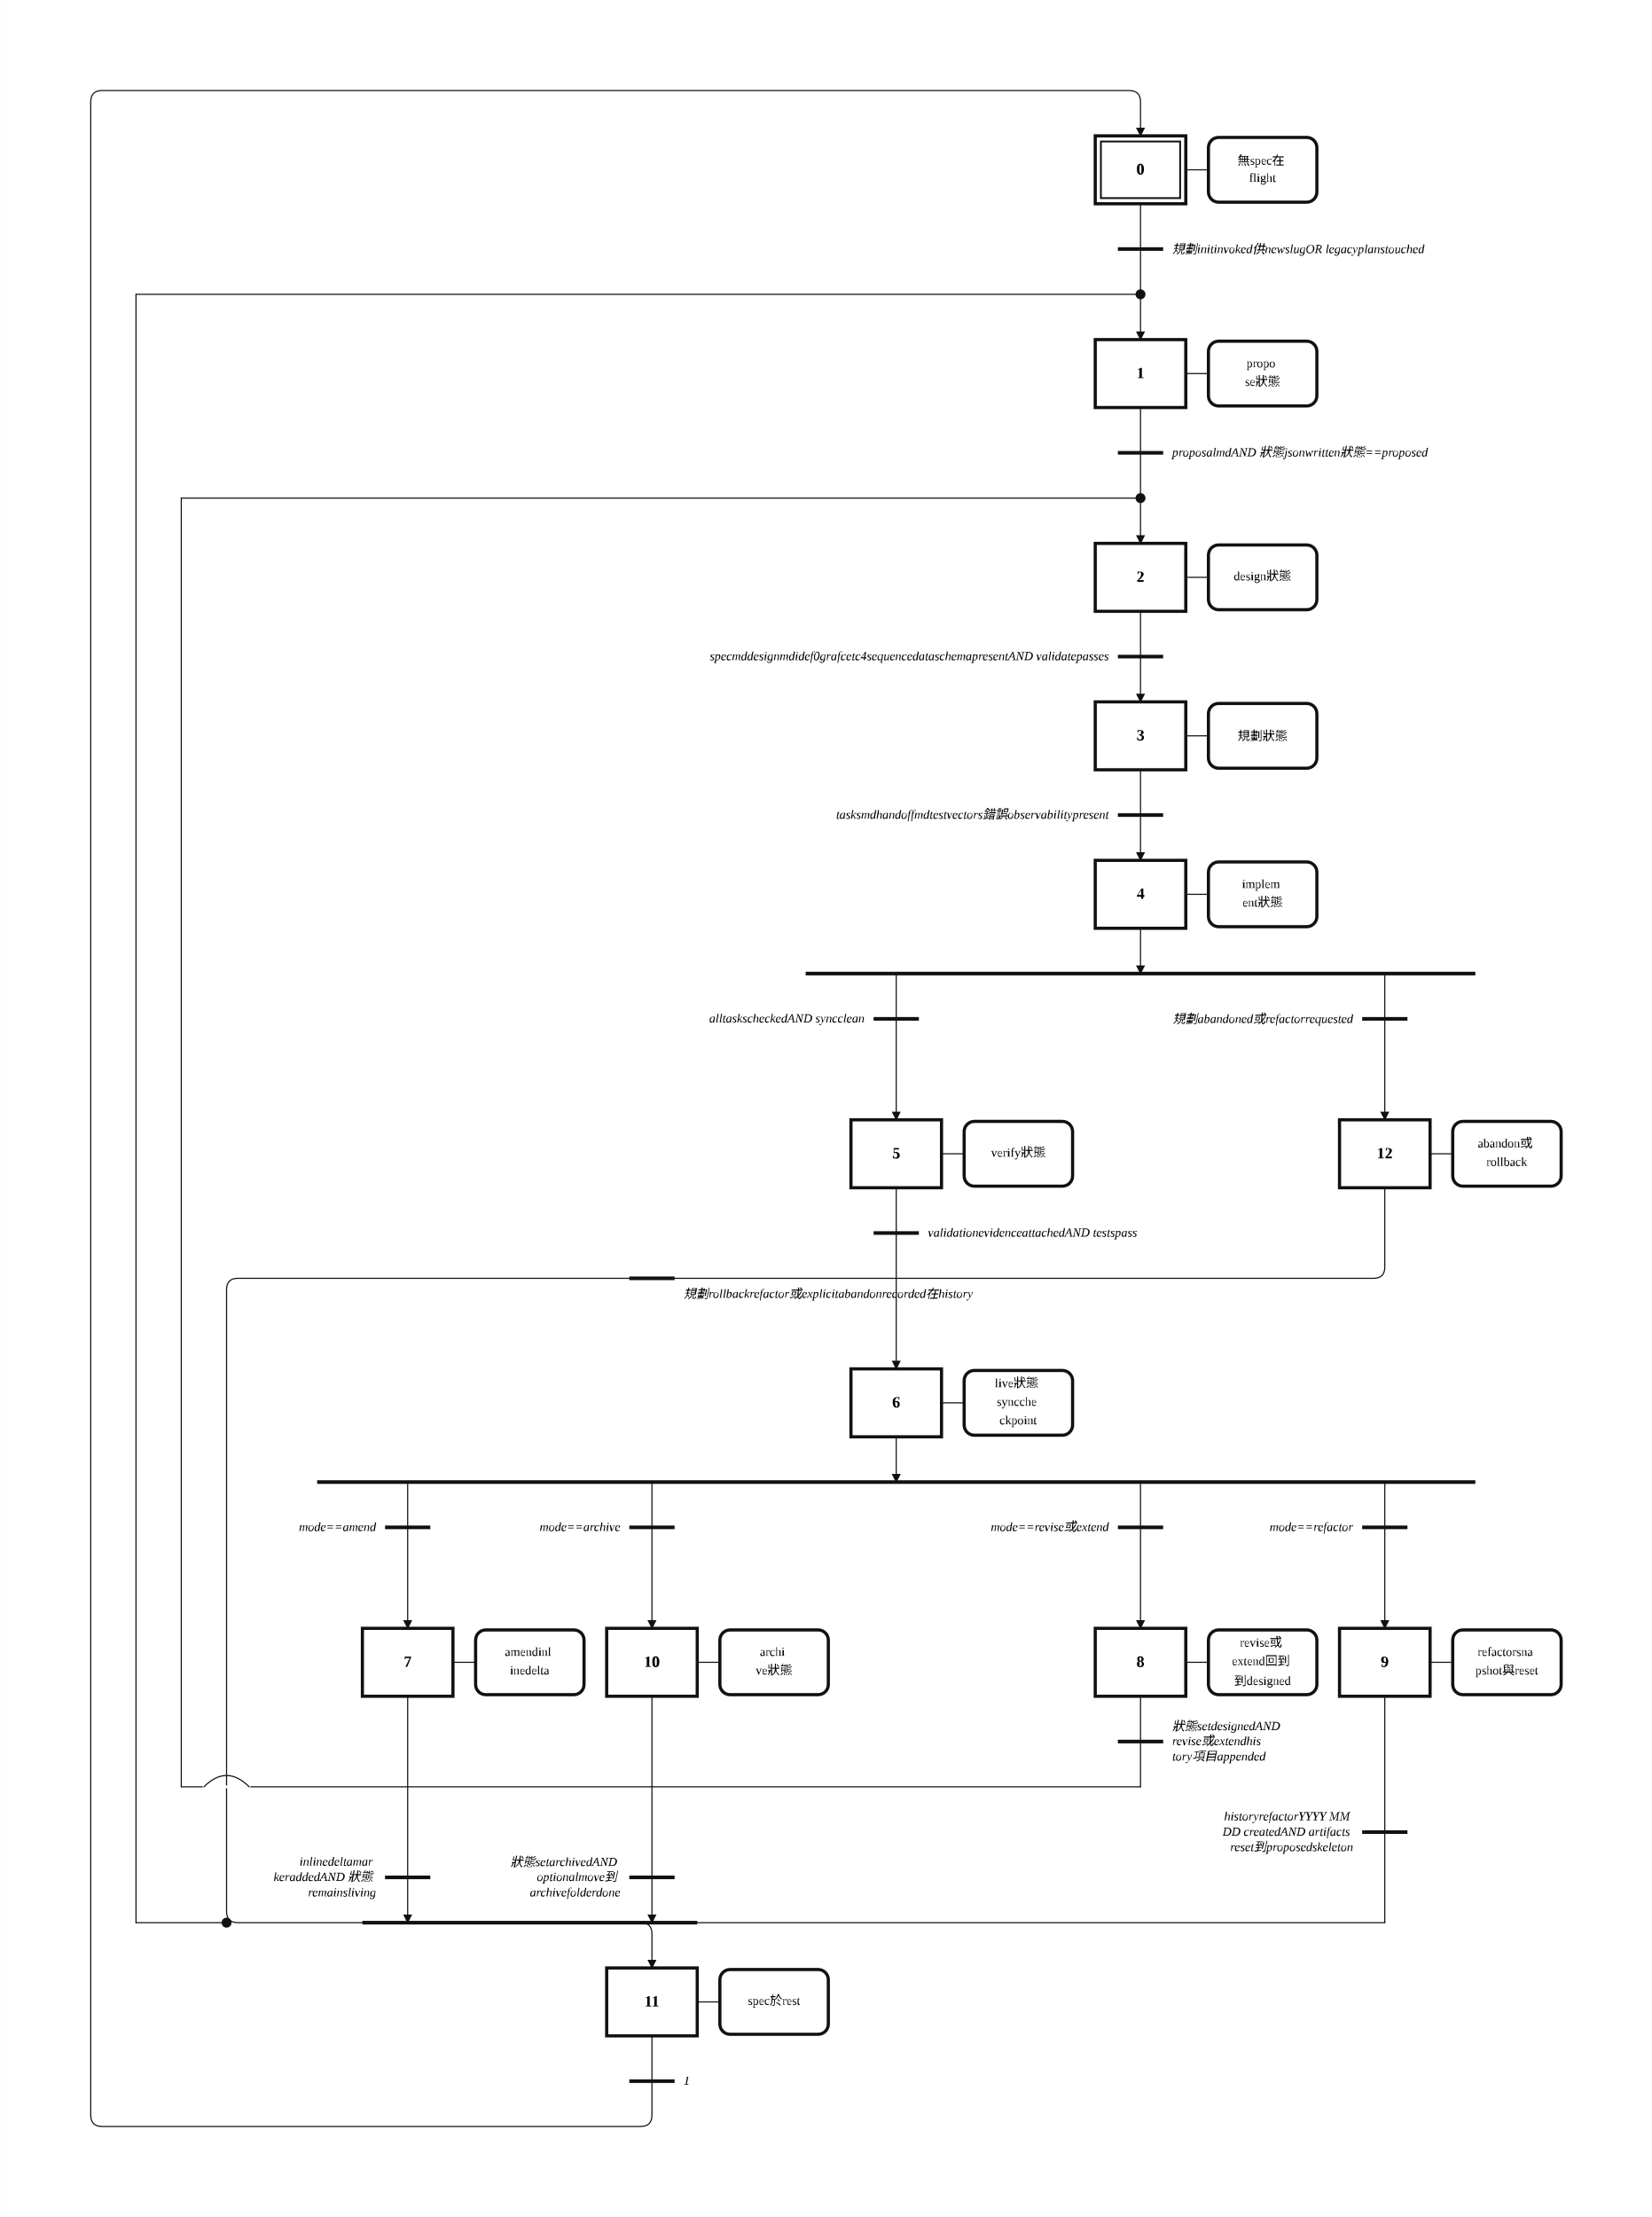
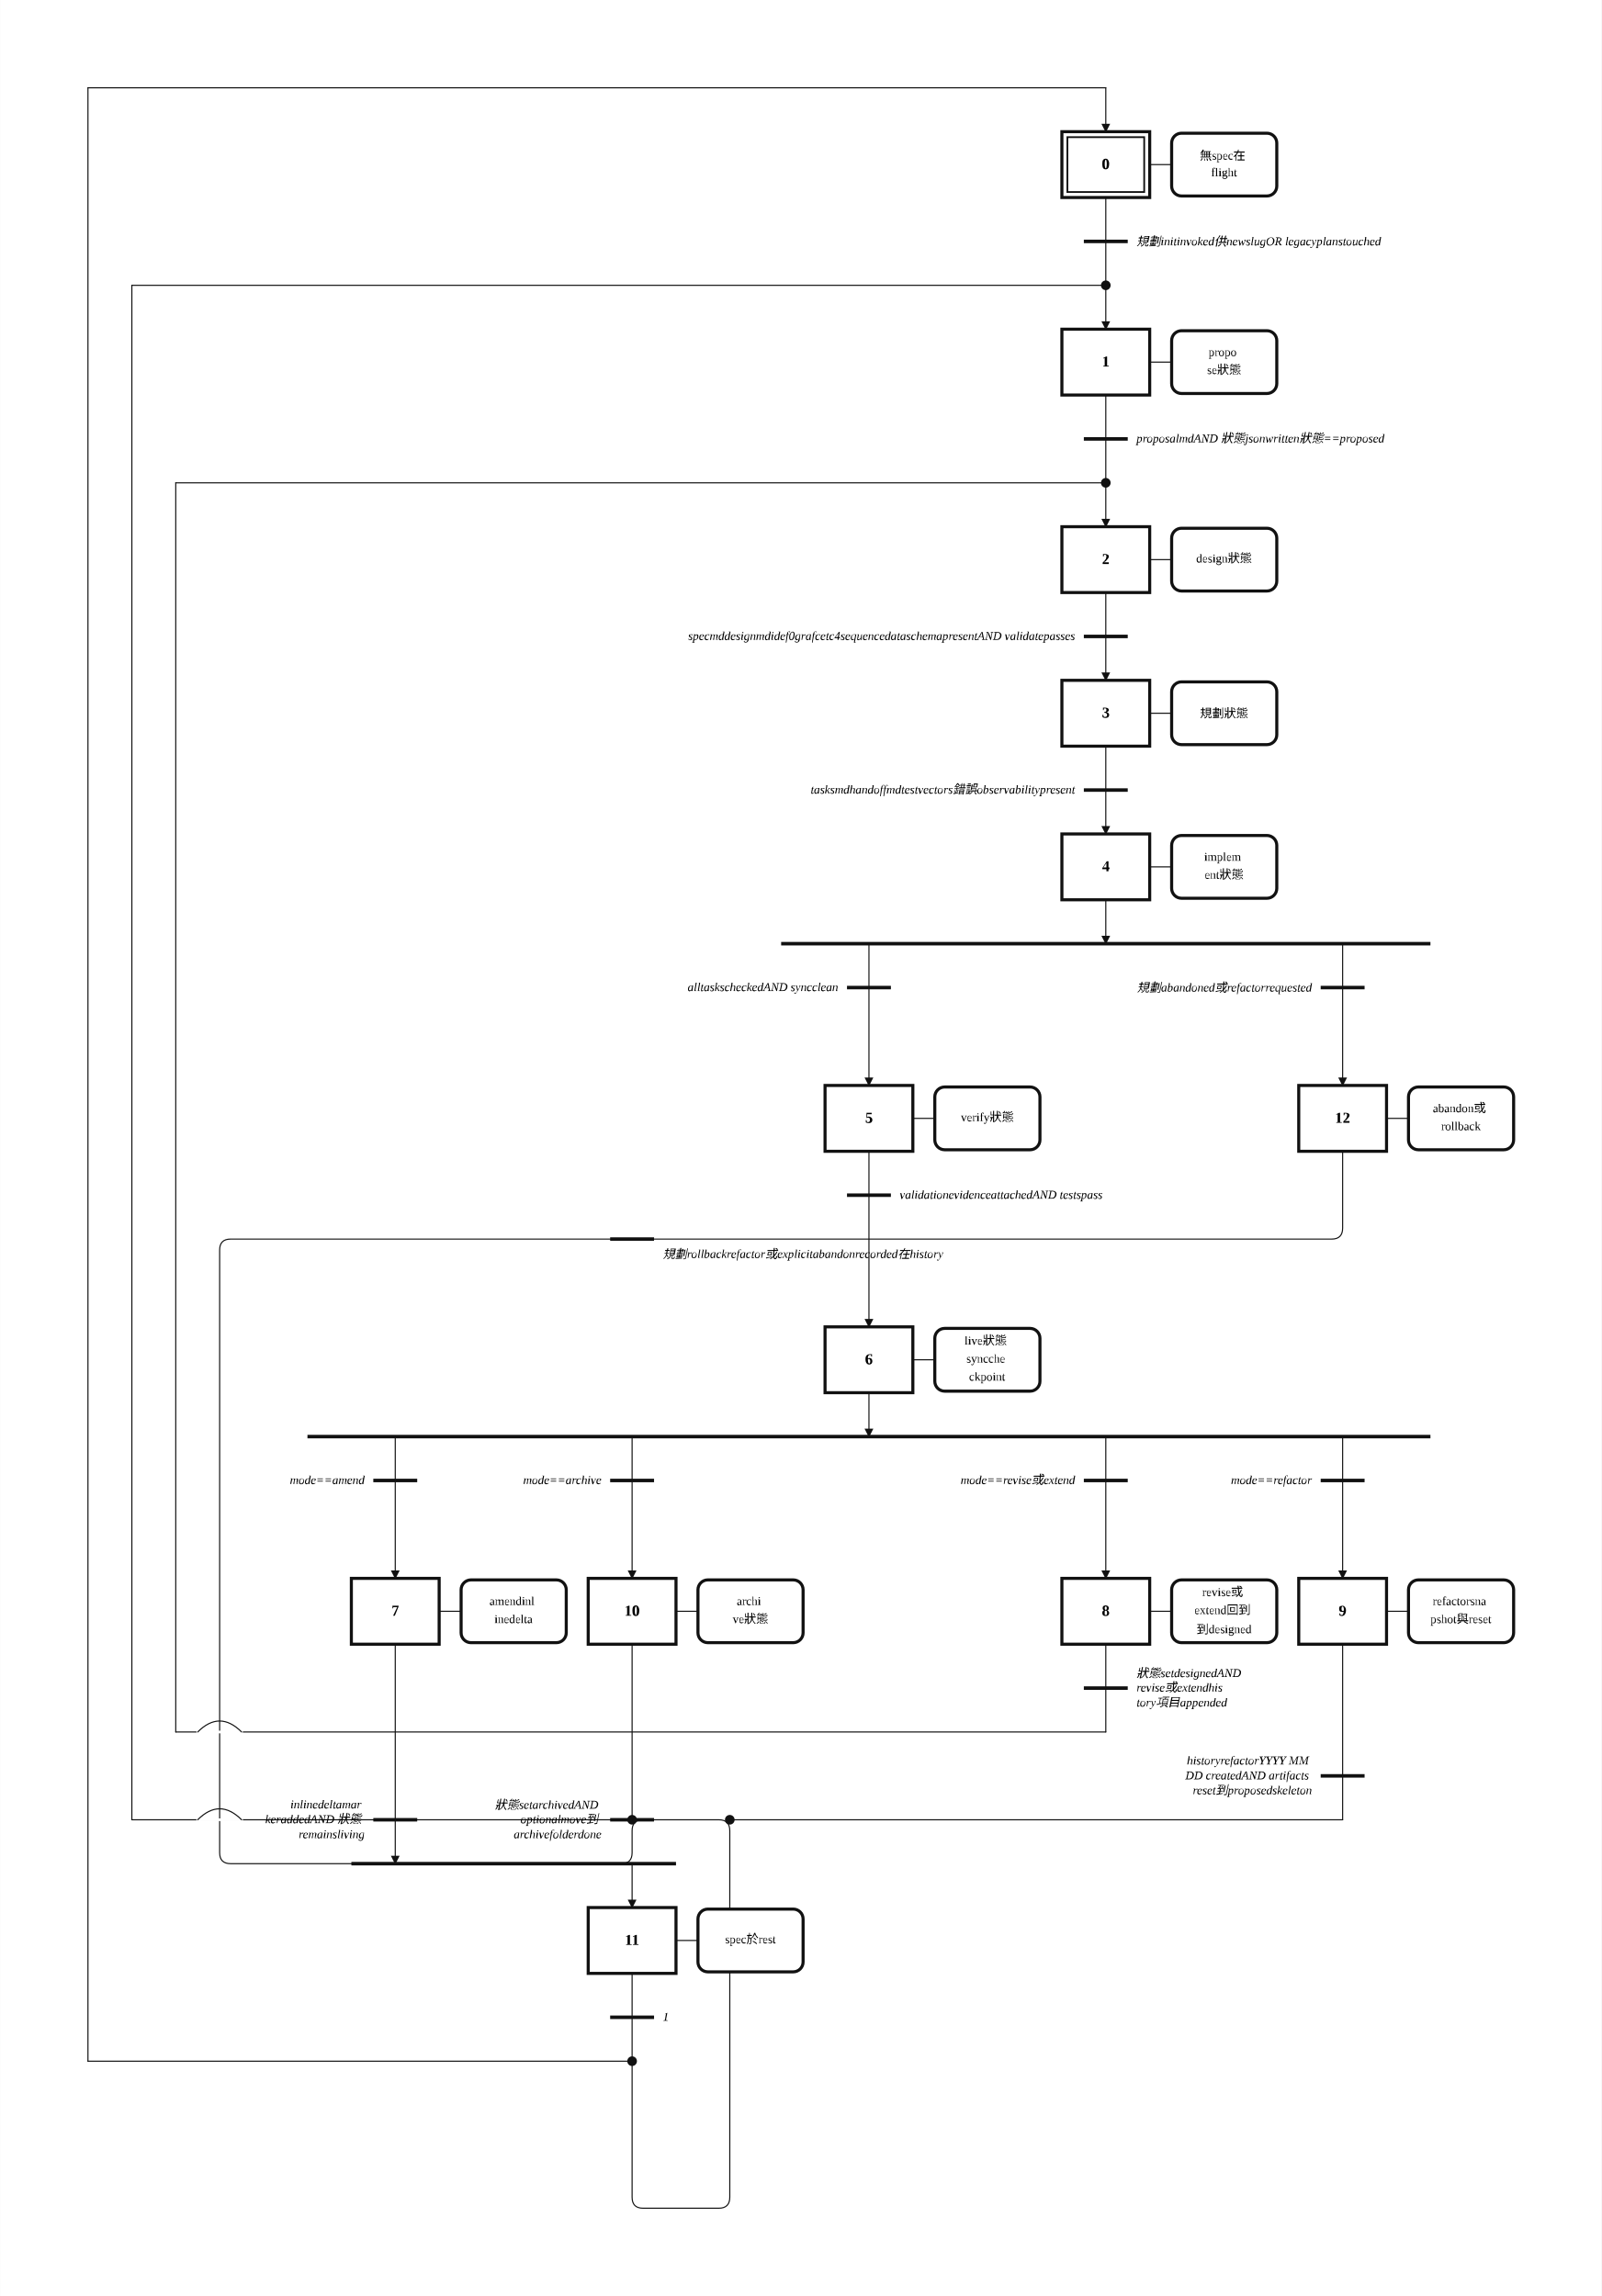
- <svg xmlns="http://www.w3.org/2000/svg" width="1459" height="1958" viewBox="-28.00 -2.00 72.95 97.92" role="img">
+ <svg xmlns="http://www.w3.org/2000/svg" width="1459" height="2092" viewBox="-28.00 -2.00 72.95 104.62" role="img">
  <style>
.step{fill:#fff;stroke:#111;stroke-width:.14}.step-inner{fill:none;stroke:#111;stroke-width:.08}
.action{fill:#fff;stroke:#111;stroke-width:.14}.gate{stroke:#111;stroke-width:.16}
.edge{fill:none;stroke:#111;stroke-width:.05;stroke-linecap:round;stroke-linejoin:round}.edge-arrow{marker-end:url(#arrow)}
.flyover-mask{stroke:#fff;stroke-width:.12;stroke-linecap:round}
.flyover{fill:none;stroke:#111;stroke-width:.05;stroke-linecap:round}
.junction{fill:#111;stroke:#111;stroke-width:0}.branch-junction{fill:#fff;stroke:#111;stroke-width:.08}
.assoc{stroke:#111;stroke-width:.05}.label{font:bold .7px 'Times New Roman', 'BiauKai', 'DFKai-SB', serif;text-anchor:middle;dominant-baseline:middle}
.action-label{font:.55px 'Times New Roman', 'BiauKai', 'DFKai-SB', serif;text-anchor:middle;dominant-baseline:middle}.gate-label{font:italic .55px 'Times New Roman', 'BiauKai', 'DFKai-SB', serif;text-anchor:start;dominant-baseline:middle}.gate-label-left{font:italic .55px 'Times New Roman', 'BiauKai', 'DFKai-SB', serif;text-anchor:end;dominant-baseline:middle}
</style>
  <defs>
    <marker id="arrow" markerWidth="0.4" markerHeight="0.4" refX="0.36" refY="0.2" orient="auto" markerUnits="userSpaceOnUse">
      <path d="M 0 0 L 0.4 0.2 L 0 0.4 z" fill="#111" />
    </marker>
  </defs>
-   <rect x="-28.00" y="-2.00" width="72.95" height="97.92" fill="white" />
+   <rect x="-28.00" y="-2.00" width="72.95" height="104.62" fill="white" />
  <path class="edge edge-arrow" d="M 22.37 9.00 L 22.37 13.00" />
  <path class="edge edge-arrow" d="M 22.37 18.00 L 22.37 22.00" />
-   <path class="edge edge-arrow" d="M 0.79 54.46 L -17.50 54.46 Q -18.00 54.46 -18.00 54.96 L -18.00 82.42 Q -18.00 82.92 -17.50 82.92 L 0.29 82.92 Q 0.79 82.92 0.79 83.42 L 0.79 84.92" />
+   <path class="edge edge-arrow" d="M 0.79 54.46 L -17.50 54.46 Q -18.00 54.46 -18.00 54.96 L -18.00 82.42 Q -18.00 82.92 -17.50 82.92 L 0.29 82.92 Q 0.79 82.92 0.79 82.42 L 0.79 81.42 Q 0.79 80.92 1.29 80.92 L 4.74 80.92 Q 5.24 80.92 5.24 81.42 L 5.24 98.12 Q 5.24 98.62 4.74 98.62 L 1.29 98.62 Q 0.79 98.62 0.79 98.12 L 0.79 84.92" />
  <path class="edge" d="M 22.37 7.00 L 22.37 9.00" />
  <path class="edge" d="M 22.37 16.00 L 22.37 18.00" />
  <path class="edge" d="M 22.37 25.00 L 22.37 27.00" />
  <path class="edge edge-arrow" d="M 22.37 27.00 L 22.37 29.00" />
  <path class="edge" d="M 22.37 32.00 L 22.37 34.00" />
  <path class="edge edge-arrow" d="M 22.37 34.00 L 22.37 36.00" />
  <path class="edge edge-arrow" d="M 22.37 39.00 L 22.37 41.00" />
  <path class="edge edge-arrow" d="M 11.58 41.00 L 11.58 47.46" />
  <path class="edge edge-arrow" d="M 33.16 41.00 L 33.16 47.46" />
  <path class="edge" d="M 11.58 50.46 L 11.58 52.46" />
  <path class="edge edge-arrow" d="M 11.58 52.46 L 11.58 58.46" />
  <path class="edge edge-arrow" d="M 11.58 61.46 L 11.58 63.46" />
  <path class="edge edge-arrow" d="M -10.00 63.46 L -10.00 69.92" />
  <path class="edge edge-arrow" d="M 22.37 63.46 L 22.37 69.92" />
  <path class="edge edge-arrow" d="M 33.16 63.46 L 33.16 69.92" />
  <path class="edge edge-arrow" d="M 0.79 63.46 L 0.79 69.92" />
  <path class="edge edge-arrow" d="M -10.00 72.92 L -10.00 82.92" />
+   <path class="edge edge-arrow" d="M 0.79 82.92 L 0.79 84.92" />
  <path class="edge" d="M 22.37 72.92 L 22.37 74.92" />
  <path class="edge" d="M 22.37 74.92 L 22.37 76.92" />
  <path class="edge" d="M 22.37 76.92 L -20.00 76.92" />
  <path class="edge" d="M -20.00 76.92 L -20.00 20.00" />
  <path class="edge" d="M -20.00 20.00 L 22.37 20.00" />
  <path class="edge" d="M 33.16 72.92 L 33.16 78.92" />
-   <path class="edge" d="M 33.16 78.92 L 33.16 82.92" />
-   <path class="edge" d="M -18.00 82.92 L -22.00 82.92" />
-   <path class="edge" d="M 33.16 82.92 L 0.79 82.92" />
-   <path class="edge" d="M -22.00 82.92 L -22.00 11.00" />
+   <path class="edge" d="M 33.16 78.92 L 33.16 80.92" />
+   <path class="edge" d="M 0.79 80.92 L -22.00 80.92" />
+   <path class="edge" d="M 33.16 80.92 L 5.24 80.92" />
+   <path class="edge" d="M -22.00 80.92 L -22.00 11.00" />
  <path class="edge" d="M -22.00 11.00 L 22.37 11.00" />
-   <path class="edge edge-arrow" d="M 0.79 72.92 L 0.79 82.92" />
-   <path class="edge" d="M 0.79 87.92 L 0.79 89.92" />
-   <path class="edge edge-arrow" d="M 0.79 89.92 L 0.79 91.42 Q 0.79 91.92 0.29 91.92 L -23.50 91.92 Q -24.00 91.92 -24.00 91.42 L -24.00 2.50 Q -24.00 2.00 -23.50 2.00 L 21.87 2.00 Q 22.37 2.00 22.37 2.50 L 22.37 4.00" />
+   <path class="edge" d="M 0.79 72.92 L 0.79 80.92" />
+   <path class="edge" d="M 0.79 91.92 L -24.00 91.92" />
+   <path class="edge" d="M -24.00 91.92 L -24.00 2.00" />
+   <path class="edge" d="M -24.00 2.00 L 22.37 2.00" />
+   <path class="edge edge-arrow" d="M 22.37 2.00 L 22.37 4.00" />
  <path class="edge" d="M 33.16 50.46 L 33.16 53.96 Q 33.16 54.46 32.66 54.46 L 0.79 54.46" />
  <rect class="step" x="20.37" y="4.00" width="4.00" height="3.00" />
  <rect class="step-inner" x="20.62" y="4.25" width="3.50" height="2.50" />
  <text class="label" x="22.37" y="5.50">0</text>
  <rect class="step" x="20.37" y="13.00" width="4.00" height="3.00" />
  <text class="label" x="22.37" y="14.50">1</text>
  <rect class="step" x="20.37" y="22.00" width="4.00" height="3.00" />
  <text class="label" x="22.37" y="23.50">2</text>
  <rect class="step" x="20.37" y="29.00" width="4.00" height="3.00" />
  <text class="label" x="22.37" y="30.50">3</text>
  <rect class="step" x="20.37" y="36.00" width="4.00" height="3.00" />
  <text class="label" x="22.37" y="37.50">4</text>
  <rect class="step" x="9.58" y="47.46" width="4.00" height="3.00" />
  <text class="label" x="11.58" y="48.96">5</text>
  <rect class="step" x="9.58" y="58.46" width="4.00" height="3.00" />
  <text class="label" x="11.58" y="59.96">6</text>
  <rect class="step" x="-12.00" y="69.92" width="4.00" height="3.00" />
  <text class="label" x="-10.00" y="71.42">7</text>
  <rect class="step" x="20.37" y="69.92" width="4.00" height="3.00" />
  <text class="label" x="22.37" y="71.42">8</text>
  <rect class="step" x="31.16" y="69.92" width="4.00" height="3.00" />
  <text class="label" x="33.16" y="71.42">9</text>
  <rect class="step" x="-1.21" y="69.92" width="4.00" height="3.00" />
  <text class="label" x="0.79" y="71.42">10</text>
  <rect class="step" x="-1.21" y="84.92" width="4.00" height="3.00" />
  <text class="label" x="0.79" y="86.42">11</text>
  <rect class="step" x="31.16" y="47.46" width="4.00" height="3.00" />
  <text class="label" x="33.16" y="48.96">12</text>
  <line class="assoc" x1="24.37" y1="5.50" x2="25.37" y2="5.50" />
  <rect class="action" x="25.37" y="4.07" width="4.79" height="2.86" rx="0.45" ry="0.45" />
  <text class="action-label" x="27.76" y="5.09">
    <tspan x="27.76" dy="0">無spec在</tspan>
    <tspan x="27.76" dy="0.82">flight</tspan>
  </text>
  <line class="assoc" x1="24.37" y1="14.50" x2="25.37" y2="14.50" />
  <rect class="action" x="25.37" y="13.07" width="4.79" height="2.86" rx="0.45" ry="0.45" />
  <text class="action-label" x="27.76" y="14.09">
    <tspan x="27.76" dy="0">propo</tspan>
    <tspan x="27.76" dy="0.82">se狀態</tspan>
  </text>
  <line class="assoc" x1="24.37" y1="23.50" x2="25.37" y2="23.50" />
  <rect class="action" x="25.37" y="22.07" width="4.79" height="2.86" rx="0.45" ry="0.45" />
  <text class="action-label" x="27.76" y="23.50">
    <tspan x="27.76" dy="0">design狀態</tspan>
  </text>
  <line class="assoc" x1="24.37" y1="30.50" x2="25.37" y2="30.50" />
  <rect class="action" x="25.37" y="29.07" width="4.79" height="2.86" rx="0.45" ry="0.45" />
  <text class="action-label" x="27.76" y="30.50">
    <tspan x="27.76" dy="0">規劃狀態</tspan>
  </text>
  <line class="assoc" x1="24.37" y1="37.50" x2="25.37" y2="37.50" />
  <rect class="action" x="25.37" y="36.07" width="4.79" height="2.86" rx="0.45" ry="0.45" />
  <text class="action-label" x="27.76" y="37.09">
    <tspan x="27.76" dy="0">implem</tspan>
    <tspan x="27.76" dy="0.82">ent狀態</tspan>
  </text>
  <line class="assoc" x1="13.58" y1="48.96" x2="14.58" y2="48.96" />
  <rect class="action" x="14.58" y="47.53" width="4.79" height="2.86" rx="0.45" ry="0.45" />
  <text class="action-label" x="16.97" y="48.96">
    <tspan x="16.97" dy="0">verify狀態</tspan>
  </text>
  <line class="assoc" x1="13.58" y1="59.96" x2="14.58" y2="59.96" />
  <rect class="action" x="14.58" y="58.53" width="4.79" height="2.86" rx="0.45" ry="0.45" />
  <text class="action-label" x="16.97" y="59.14">
    <tspan x="16.97" dy="0">live狀態</tspan>
    <tspan x="16.97" dy="0.82">syncche</tspan>
    <tspan x="16.97" dy="0.82">ckpoint</tspan>
  </text>
  <line class="assoc" x1="-8.00" y1="71.42" x2="-7.00" y2="71.42" />
  <rect class="action" x="-7.00" y="69.99" width="4.79" height="2.86" rx="0.45" ry="0.45" />
  <text class="action-label" x="-4.61" y="71.01">
    <tspan x="-4.61" dy="0">amendinl</tspan>
    <tspan x="-4.61" dy="0.82">inedelta</tspan>
  </text>
  <line class="assoc" x1="24.37" y1="71.42" x2="25.37" y2="71.42" />
  <rect class="action" x="25.37" y="69.99" width="4.79" height="2.86" rx="0.45" ry="0.45" />
  <text class="action-label" x="27.76" y="70.60">
    <tspan x="27.76" dy="0">revise或</tspan>
    <tspan x="27.76" dy="0.82">extend回到</tspan>
    <tspan x="27.76" dy="0.82">到designed</tspan>
  </text>
  <line class="assoc" x1="35.16" y1="71.42" x2="36.16" y2="71.42" />
  <rect class="action" x="36.16" y="69.99" width="4.79" height="2.86" rx="0.45" ry="0.45" />
  <text class="action-label" x="38.55" y="71.01">
    <tspan x="38.55" dy="0">refactorsna</tspan>
    <tspan x="38.55" dy="0.82">pshot與reset</tspan>
  </text>
  <line class="assoc" x1="2.79" y1="71.42" x2="3.79" y2="71.42" />
  <rect class="action" x="3.79" y="69.99" width="4.79" height="2.86" rx="0.45" ry="0.45" />
  <text class="action-label" x="6.18" y="71.01">
    <tspan x="6.18" dy="0">archi</tspan>
    <tspan x="6.18" dy="0.82">ve狀態</tspan>
  </text>
  <line class="assoc" x1="2.79" y1="86.42" x2="3.79" y2="86.42" />
  <rect class="action" x="3.79" y="84.99" width="4.79" height="2.86" rx="0.45" ry="0.45" />
  <text class="action-label" x="6.18" y="86.42">
    <tspan x="6.18" dy="0">spec於rest</tspan>
  </text>
  <line class="assoc" x1="35.16" y1="48.96" x2="36.16" y2="48.96" />
  <rect class="action" x="36.16" y="47.53" width="4.79" height="2.86" rx="0.45" ry="0.45" />
  <text class="action-label" x="38.55" y="48.55">
    <tspan x="38.55" dy="0">abandon或</tspan>
    <tspan x="38.55" dy="0.82">rollback</tspan>
  </text>
  <line class="gate" x1="21.37" y1="9.00" x2="23.37" y2="9.00" />
  <text class="gate-label" x="23.77" y="9.00">
    <tspan x="23.77" dy="0">規劃initinvoked供newslugOR legacyplanstouched</tspan>
  </text>
  <line class="gate" x1="21.37" y1="18.00" x2="23.37" y2="18.00" />
  <text class="gate-label" x="23.77" y="18.00">
    <tspan x="23.77" dy="0">proposalmdAND 狀態jsonwritten狀態==proposed</tspan>
  </text>
  <line class="gate" x1="21.37" y1="27.00" x2="23.37" y2="27.00" />
  <text class="gate-label-left" x="20.97" y="27.00">
    <tspan x="20.97" dy="0">specmddesignmdidef0grafcetc4sequencedataschemapresentAND validatepasses</tspan>
  </text>
  <line class="gate" x1="21.37" y1="34.00" x2="23.37" y2="34.00" />
  <text class="gate-label-left" x="20.97" y="34.00">
    <tspan x="20.97" dy="0">tasksmdhandoffmdtestvectors錯誤observabilitypresent</tspan>
  </text>
  <line class="gate" x1="7.58" y1="41.00" x2="37.16" y2="41.00" />
  <line class="gate" x1="10.58" y1="52.46" x2="12.58" y2="52.46" />
  <text class="gate-label" x="12.98" y="52.46">
    <tspan x="12.98" dy="0">validationevidenceattachedAND testspass</tspan>
  </text>
  <line class="gate" x1="-14.00" y1="63.46" x2="37.16" y2="63.46" />
  <line class="gate" x1="-12.00" y1="82.92" x2="2.79" y2="82.92" />
  <line class="gate" x1="21.37" y1="74.92" x2="23.37" y2="74.92" />
  <text class="gate-label" x="23.77" y="74.24">
    <tspan x="23.77" dy="0">狀態setdesignedAND</tspan>
    <tspan x="23.77" dy="0.68">revise或extendhis</tspan>
    <tspan x="23.77" dy="0.68">tory項目appended</tspan>
  </text>
  <line class="gate" x1="32.16" y1="78.92" x2="34.16" y2="78.92" />
  <text class="gate-label-left" x="31.76" y="78.24">
    <tspan x="31.76" dy="0">historyrefactorYYYY MM</tspan>
    <tspan x="31.76" dy="0.68">DD createdAND artifacts</tspan>
    <tspan x="31.76" dy="0.68">reset到proposedskeleton</tspan>
  </text>
  <line class="gate" x1="-0.21" y1="89.92" x2="1.79" y2="89.92" />
  <text class="gate-label" x="2.19" y="89.92">
    <tspan x="2.19" dy="0">1</tspan>
  </text>
  <line class="gate" x1="-0.21" y1="54.46" x2="1.79" y2="54.46" />
  <text class="gate-label" x="2.19" y="55.14">
    <tspan x="2.19" dy="0">規劃rollbackrefactor或explicitabandonrecorded在history</tspan>
  </text>
  <line class="gate" x1="10.58" y1="43.00" x2="12.58" y2="43.00" />
  <text class="gate-label-left" x="10.18" y="43.00">
    <tspan x="10.18" dy="0">alltaskscheckedAND syncclean</tspan>
  </text>
  <line class="gate" x1="32.16" y1="43.00" x2="34.16" y2="43.00" />
  <text class="gate-label-left" x="31.76" y="43.00">
    <tspan x="31.76" dy="0">規劃abandoned或refactorrequested</tspan>
  </text>
  <line class="gate" x1="-11.00" y1="65.46" x2="-9.00" y2="65.46" />
  <text class="gate-label-left" x="-11.40" y="65.46">
    <tspan x="-11.40" dy="0">mode==amend</tspan>
  </text>
  <line class="gate" x1="21.37" y1="65.46" x2="23.37" y2="65.46" />
  <text class="gate-label-left" x="20.97" y="65.46">
    <tspan x="20.97" dy="0">mode==revise或extend</tspan>
  </text>
  <line class="gate" x1="32.16" y1="65.46" x2="34.16" y2="65.46" />
  <text class="gate-label-left" x="31.76" y="65.46">
    <tspan x="31.76" dy="0">mode==refactor</tspan>
  </text>
  <line class="gate" x1="-0.21" y1="65.46" x2="1.79" y2="65.46" />
  <text class="gate-label-left" x="-0.61" y="65.46">
    <tspan x="-0.61" dy="0">mode==archive</tspan>
  </text>
  <line class="gate" x1="-11.00" y1="80.92" x2="-9.00" y2="80.92" />
  <text class="gate-label-left" x="-11.40" y="80.24">
    <tspan x="-11.40" dy="0">inlinedeltamar</tspan>
    <tspan x="-11.40" dy="0.68">keraddedAND 狀態</tspan>
    <tspan x="-11.40" dy="0.68">remainsliving</tspan>
  </text>
  <line class="gate" x1="-0.21" y1="80.92" x2="1.79" y2="80.92" />
  <text class="gate-label-left" x="-0.61" y="80.24">
    <tspan x="-0.61" dy="0">狀態setarchivedAND</tspan>
    <tspan x="-0.61" dy="0.68">optionalmove到</tspan>
    <tspan x="-0.61" dy="0.68">archivefolderdone</tspan>
  </text>
  <line class="flyover-mask" x1="-19.00" y1="76.92" x2="-17.00" y2="76.92" />
+   <line class="flyover-mask" x1="-19.00" y1="80.92" x2="-17.00" y2="80.92" />
  <path class="flyover" d="M -19.00 76.92 Q -18.00 75.92 -17.00 76.92" />
+   <path class="flyover" d="M -19.00 80.92 Q -18.00 79.92 -17.00 80.92" />
  <circle class="junction" cx="22.37" cy="11.00" r="0.22" />
  <circle class="junction" cx="22.37" cy="20.00" r="0.22" />
-   <circle class="junction" cx="-18.00" cy="82.92" r="0.22" />
+   <circle class="junction" cx="0.79" cy="80.92" r="0.22" />
+   <circle class="junction" cx="5.24" cy="80.92" r="0.22" />
+   <circle class="junction" cx="0.79" cy="91.92" r="0.22" />
</svg>
